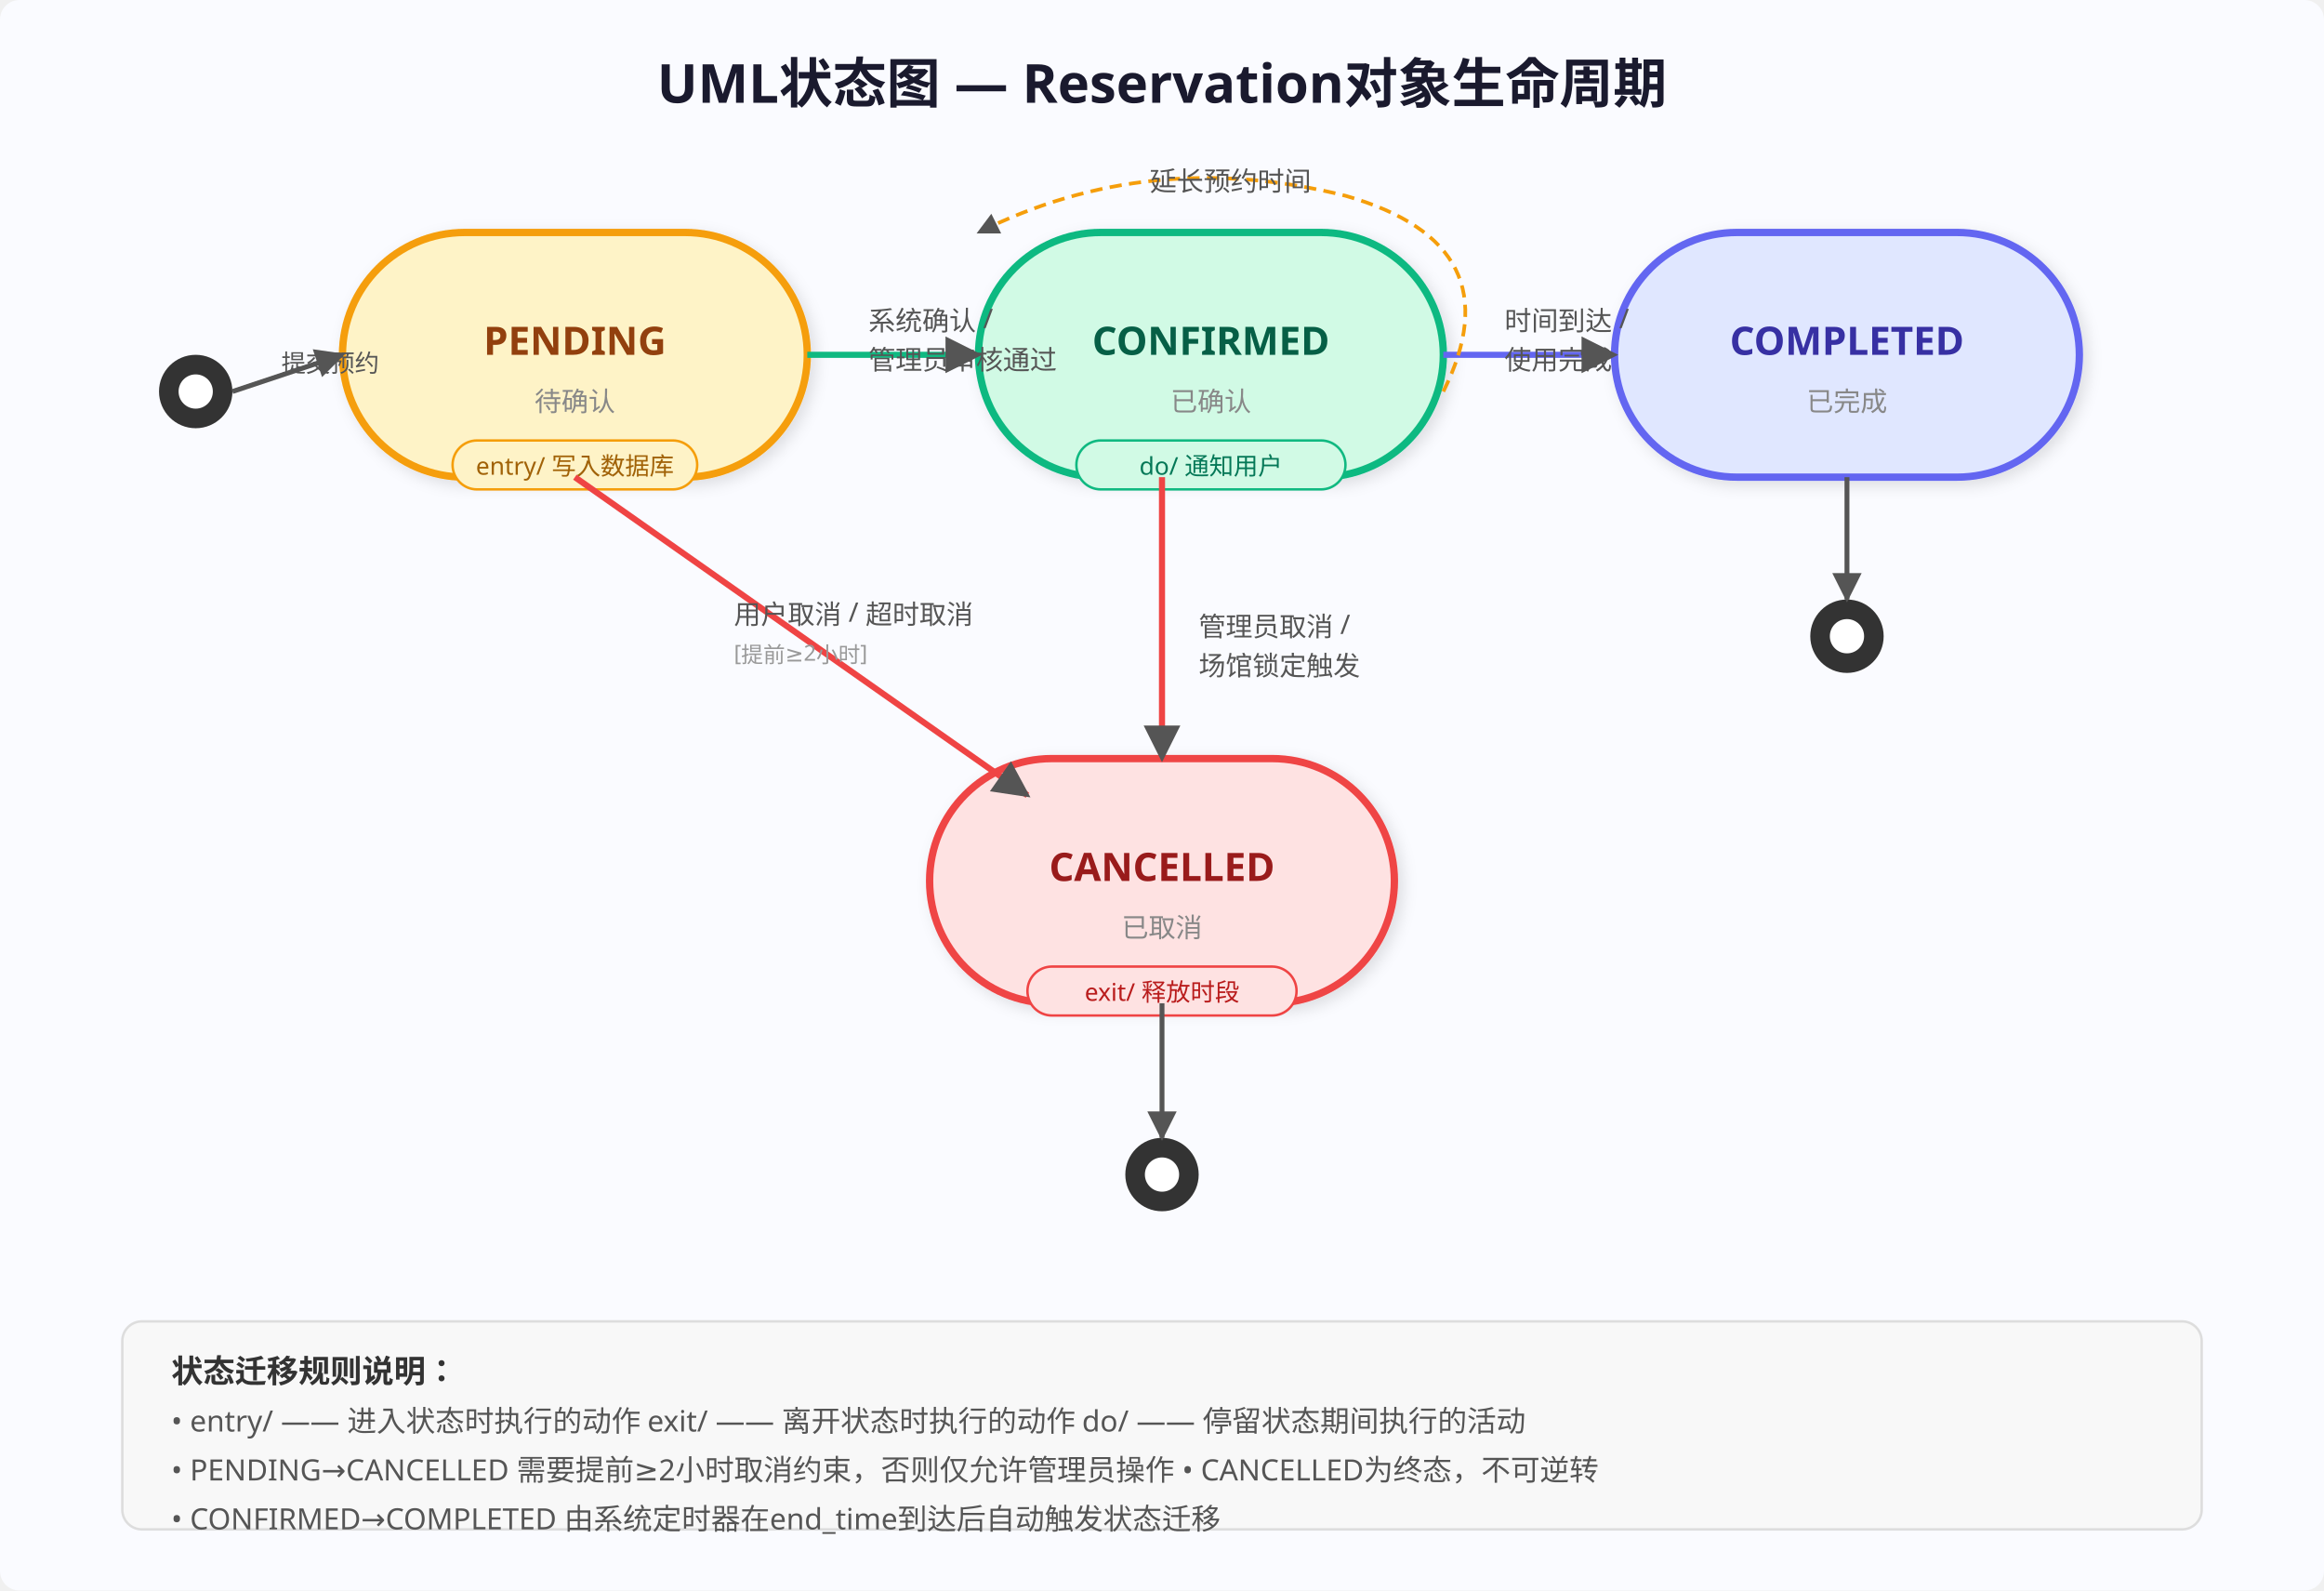
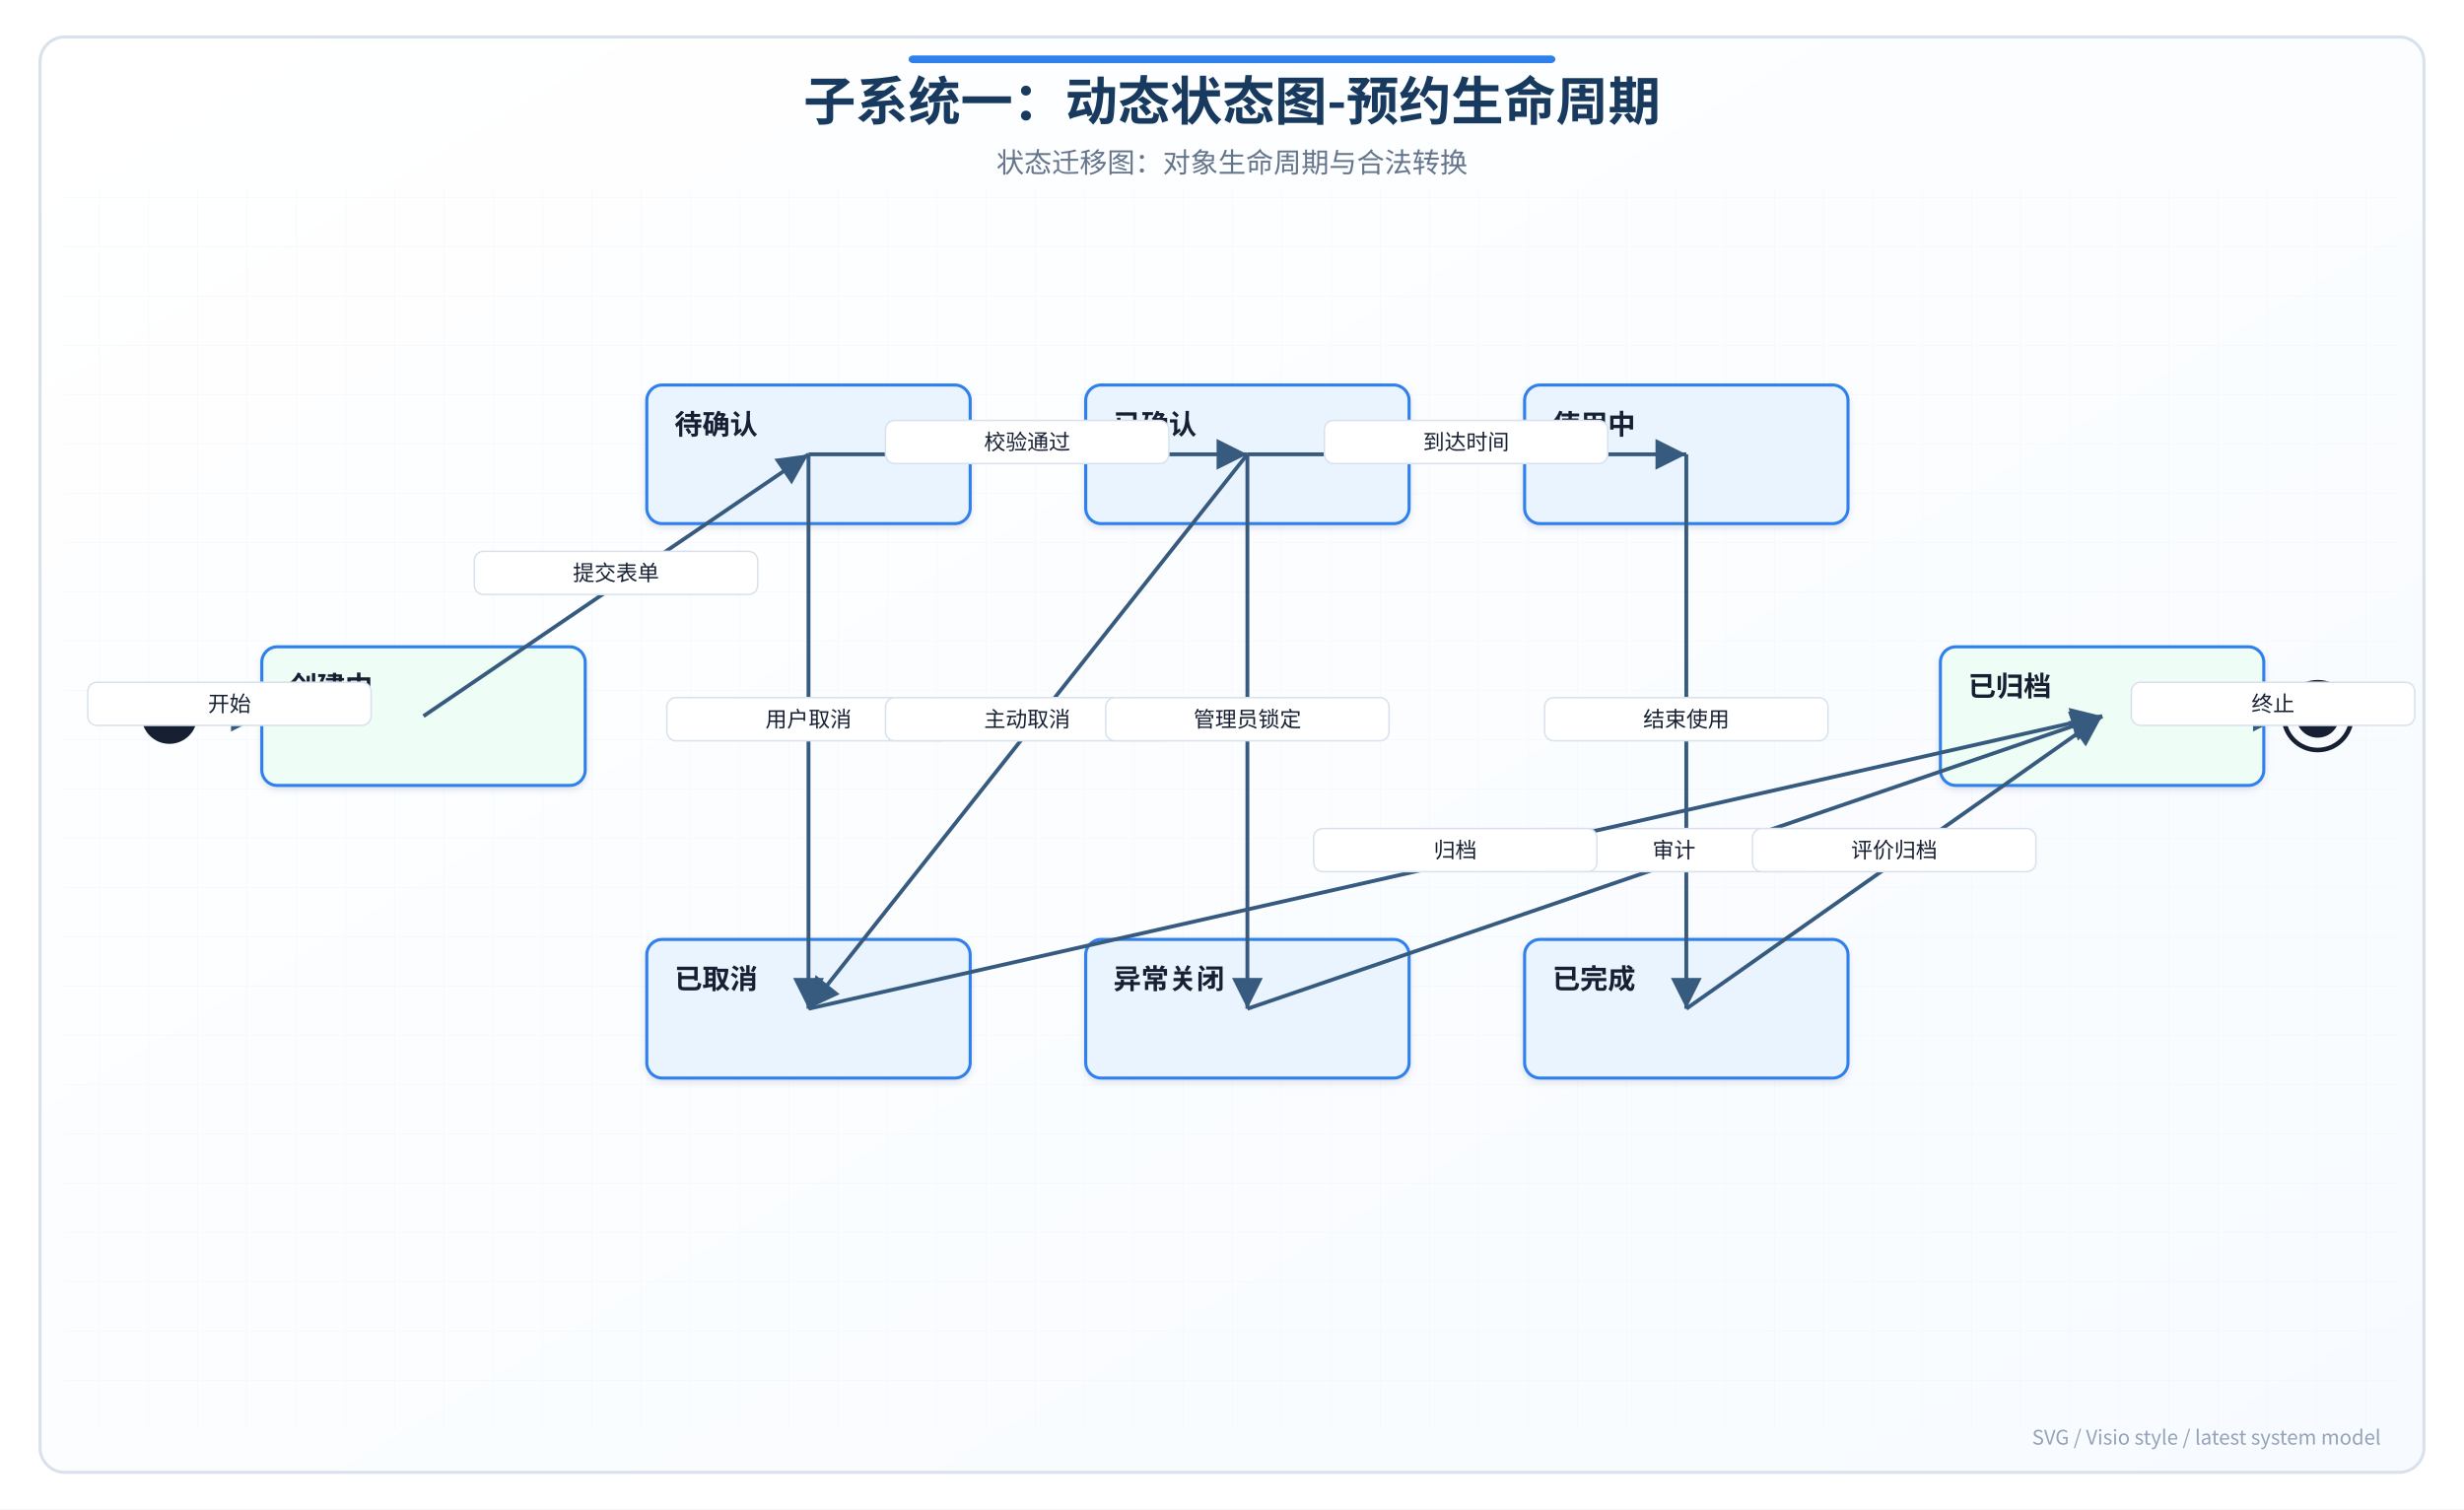
- <svg xmlns="http://www.w3.org/2000/svg" viewBox="0 0 950 650" width="950" height="650">
+ <svg xmlns="http://www.w3.org/2000/svg" width="1600" height="980" viewBox="0 0 1600 980">
  <defs>
-     <style>
-       text { font-family: 'Microsoft YaHei', 'SimHei', sans-serif; }
-       .title { font-size: 22px; font-weight: bold; fill: #1a1a2e; }
-       .state-name { font-size: 16px; font-weight: bold; }
-       .state-desc { font-size: 11px; fill: #888; }
-       .tran { font-size: 11px; fill: #555; }
-     </style>
-     <marker id="arrow" viewBox="0 0 10 10" refX="9" refY="5" markerWidth="6" markerHeight="6" orient="auto">
-       <path d="M0,0 L10,5 L0,10 Z" fill="#555" />
+     <linearGradient id="paper" x1="0" y1="0" x2="1" y2="1">
+       <stop offset="0" stop-color="#FFFFFF" />
+       <stop offset="1" stop-color="#F7FBFF" />
+     </linearGradient>
+     <pattern id="grid" width="32" height="32" patternUnits="userSpaceOnUse">
+       <path d="M32 0H0V32" fill="none" stroke="#EEF4FA" stroke-width="1" />
+     </pattern>
+     <marker id="arrow" markerWidth="12" markerHeight="12" refX="10" refY="6" orient="auto" markerUnits="strokeWidth">
+       <path d="M2,2 L10,6 L2,10 Z" fill="#375A7F" />
    </marker>
-     <filter id="shadow">
-       <feDropShadow dx="2" dy="2" stdDeviation="3" flood-opacity="0.12" />
+     <marker id="arrow-orange" markerWidth="12" markerHeight="12" refX="10" refY="6" orient="auto" markerUnits="strokeWidth">
+       <path d="M2,2 L10,6 L2,10 Z" fill="#C56A1A" />
+     </marker>
+     <filter id="shadow" x="-8%" y="-8%" width="116%" height="116%">
+       <feDropShadow dx="0" dy="2" stdDeviation="2" flood-color="#94A3B8" flood-opacity=".28" />
    </filter>
  </defs>
-   <rect width="950" height="650" fill="#fafbff" rx="8" />
-   <text x="475" y="42" text-anchor="middle" class="title">UML状态图 — Reservation对象生命周期</text>
-   <circle cx="80" cy="160" r="15" fill="#333" />
-   <circle cx="80" cy="160" r="7" fill="#fff" />
-   <rect x="140" y="95" width="190" height="100" rx="50" fill="#fef3c7" stroke="#f59e0b" stroke-width="3" filter="url(#shadow)" />
-   <text x="235" y="145" text-anchor="middle" class="state-name" fill="#92400e">PENDING</text>
-   <text x="235" y="168" text-anchor="middle" class="state-desc">待确认</text>
-   <rect x="185" y="180" width="100" height="20" rx="10" fill="#fef3c7" stroke="#f59e0b" stroke-width="1" />
-   <text x="235" y="194" text-anchor="middle" font-size="10" fill="#a16207">entry/ 写入数据库</text>
-   <line x1="95" y1="160" x2="140" y2="145" stroke="#555" stroke-width="2" marker-end="url(#arrow)" />
-   <text x="115" y="152" font-size="10" fill="#555">提交预约</text>
-   <rect x="400" y="95" width="190" height="100" rx="50" fill="#d1fae5" stroke="#10b981" stroke-width="3" filter="url(#shadow)" />
-   <text x="495" y="145" text-anchor="middle" class="state-name" fill="#065f46">CONFIRMED</text>
-   <text x="495" y="168" text-anchor="middle" class="state-desc">已确认</text>
-   <rect x="440" y="180" width="110" height="20" rx="10" fill="#d1fae5" stroke="#10b981" stroke-width="1" />
-   <text x="495" y="194" text-anchor="middle" font-size="10" fill="#047857">do/ 通知用户</text>
-   <line x1="330" y1="145" x2="400" y2="145" stroke="#10b981" stroke-width="2.5" marker-end="url(#arrow)" />
-   <text x="355" y="135" class="tran" fill="#10b981">系统确认 /</text>
-   <text x="355" y="151" class="tran" fill="#10b981">管理员审核通过</text>
-   <rect x="660" y="95" width="190" height="100" rx="50" fill="#e0e7ff" stroke="#6366f1" stroke-width="3" filter="url(#shadow)" />
-   <text x="755" y="145" text-anchor="middle" class="state-name" fill="#3730a3">COMPLETED</text>
-   <text x="755" y="168" text-anchor="middle" class="state-desc">已完成</text>
-   <line x1="590" y1="145" x2="660" y2="145" stroke="#6366f1" stroke-width="2.5" marker-end="url(#arrow)" />
-   <text x="615" y="135" class="tran" fill="#6366f1">时间到达 /</text>
-   <text x="615" y="151" class="tran" fill="#6366f1">使用完成</text>
-   <rect x="380" y="310" width="190" height="100" rx="50" fill="#fee2e2" stroke="#ef4444" stroke-width="3" filter="url(#shadow)" />
-   <text x="475" y="360" text-anchor="middle" class="state-name" fill="#991b1b">CANCELLED</text>
-   <text x="475" y="383" text-anchor="middle" class="state-desc">已取消</text>
-   <rect x="420" y="395" width="110" height="20" rx="10" fill="#fee2e2" stroke="#ef4444" stroke-width="1" />
-   <text x="475" y="409" text-anchor="middle" font-size="10" fill="#b91c1c">exit/ 释放时段</text>
-   <line x1="235" y1="195" x2="420" y2="325" stroke="#ef4444" stroke-width="2.5" marker-end="url(#arrow)" />
-   <text x="300" y="255" class="tran" fill="#ef4444">用户取消 / 超时取消</text>
-   <text x="300" y="270" font-size="9" fill="#999">[提前≥2小时]</text>
-   <line x1="475" y1="195" x2="475" y2="310" stroke="#ef4444" stroke-width="2.5" marker-end="url(#arrow)" />
-   <text x="490" y="260" class="tran" fill="#ef4444">管理员取消 /</text>
-   <text x="490" y="276" class="tran" fill="#ef4444">场馆锁定触发</text>
-   <path d="M590,160 Q620,100 550,80 Q470,60 400,95" fill="none" stroke="#f59e0b" stroke-width="1.5" stroke-dasharray="5,3" marker-end="url(#arrow)" />
-   <text x="470" y="78" class="tran" fill="#f59e0b" font-size="9">延长预约时间</text>
-   <circle cx="755" cy="260" r="15" fill="#333" />
-   <circle cx="755" cy="260" r="7" fill="#fff" />
-   <line x1="755" y1="195" x2="755" y2="245" stroke="#555" stroke-width="2" marker-end="url(#arrow)" />
-   <circle cx="475" cy="480" r="15" fill="#333" />
-   <circle cx="475" cy="480" r="7" fill="#fff" />
-   <line x1="475" y1="410" x2="475" y2="465" stroke="#555" stroke-width="2" marker-end="url(#arrow)" />
-   <rect x="50" y="540" width="850" height="85" rx="8" fill="#f8f8f8" stroke="#ddd" stroke-width="1" />
-   <text x="70" y="565" font-size="13" font-weight="bold" fill="#333">状态迁移规则说明：</text>
-   <text x="70" y="585" font-size="12" fill="#555">• entry/ —— 进入状态时执行的动作    exit/ —— 离开状态时执行的动作    do/ —— 停留状态期间执行的活动</text>
-   <text x="70" y="605" font-size="12" fill="#555">• PENDING→CANCELLED 需要提前≥2小时取消约束，否则仅允许管理员操作    • CANCELLED为终态，不可逆转</text>
-   <text x="70" y="625" font-size="12" fill="#555">• CONFIRMED→COMPLETED 由系统定时器在end_time到达后自动触发状态迁移</text>
+   <rect x="0" y="0" width="1600" height="980" fill="#FFFFFF" />
+   <rect x="26" y="24" width="1548" height="932" rx="16" fill="url(#paper)" stroke="#D9E2EC" stroke-width="2" />
+   <rect x="42" y="124" width="1516" height="804" fill="url(#grid)" opacity=".55" />
+   <rect x="590" y="36" width="420" height="5" rx="3" fill="#2F80ED" />
+   <text x="800" y="78" text-anchor="middle" font-family="Microsoft YaHei,SimHei,Noto Sans CJK SC,Arial,sans-serif" font-size="34" font-weight="700" fill="#173A5E">子系统一：动态状态图-预约生命周期</text>
+   <text x="800" y="112" text-anchor="middle" font-family="Microsoft YaHei,SimHei,Noto Sans CJK SC,Arial,sans-serif" font-size="18" fill="#64748B">状态迁移图：对象生命周期与合法转换</text>
+   <rect x="170" y="420" width="210" height="90" rx="10" fill="#EEFDF5" stroke="#2F80ED" stroke-width="2" filter="url(#shadow)" />
+   <text x="188" y="452" font-size="18" font-weight="700" fill="#172033">
+     <tspan x="188" dy="0">创建中</tspan>
+   </text>
+   <rect x="420" y="250" width="210" height="90" rx="10" fill="#EAF4FF" stroke="#2F80ED" stroke-width="2" filter="url(#shadow)" />
+   <text x="438" y="282" font-size="18" font-weight="700" fill="#172033">
+     <tspan x="438" dy="0">待确认</tspan>
+   </text>
+   <rect x="705" y="250" width="210" height="90" rx="10" fill="#EAF4FF" stroke="#2F80ED" stroke-width="2" filter="url(#shadow)" />
+   <text x="723" y="282" font-size="18" font-weight="700" fill="#172033">
+     <tspan x="723" dy="0">已确认</tspan>
+   </text>
+   <rect x="990" y="250" width="210" height="90" rx="10" fill="#EAF4FF" stroke="#2F80ED" stroke-width="2" filter="url(#shadow)" />
+   <text x="1008" y="282" font-size="18" font-weight="700" fill="#172033">
+     <tspan x="1008" dy="0">使用中</tspan>
+   </text>
+   <rect x="420" y="610" width="210" height="90" rx="10" fill="#EAF4FF" stroke="#2F80ED" stroke-width="2" filter="url(#shadow)" />
+   <text x="438" y="642" font-size="18" font-weight="700" fill="#172033">
+     <tspan x="438" dy="0">已取消</tspan>
+   </text>
+   <rect x="705" y="610" width="210" height="90" rx="10" fill="#EAF4FF" stroke="#2F80ED" stroke-width="2" filter="url(#shadow)" />
+   <text x="723" y="642" font-size="18" font-weight="700" fill="#172033">
+     <tspan x="723" dy="0">异常关闭</tspan>
+   </text>
+   <rect x="990" y="610" width="210" height="90" rx="10" fill="#EAF4FF" stroke="#2F80ED" stroke-width="2" filter="url(#shadow)" />
+   <text x="1008" y="642" font-size="18" font-weight="700" fill="#172033">
+     <tspan x="1008" dy="0">已完成</tspan>
+   </text>
+   <rect x="1260" y="420" width="210" height="90" rx="10" fill="#EEFDF5" stroke="#2F80ED" stroke-width="2" filter="url(#shadow)" />
+   <text x="1278" y="452" font-size="18" font-weight="700" fill="#172033">
+     <tspan x="1278" dy="0">已归档</tspan>
+   </text>
+   <line x1="275" y1="465" x2="525" y2="295" stroke="#375A7F" stroke-width="2.5" marker-end="url(#arrow)" />
+   <rect x="308" y="358" width="184" height="28" rx="6" fill="#FFFFFF" stroke="#D9E2EC" />
+   <text x="400" y="377" text-anchor="middle" font-family="Microsoft YaHei,SimHei,Noto Sans CJK SC,Arial,sans-serif" font-size="14" fill="#172033">提交表单</text>
+   <line x1="525" y1="295" x2="810" y2="295" stroke="#375A7F" stroke-width="2.5" marker-end="url(#arrow)" />
+   <rect x="575" y="273" width="184" height="28" rx="6" fill="#FFFFFF" stroke="#D9E2EC" />
+   <text x="667" y="292" text-anchor="middle" font-family="Microsoft YaHei,SimHei,Noto Sans CJK SC,Arial,sans-serif" font-size="14" fill="#172033">校验通过</text>
+   <line x1="810" y1="295" x2="1095" y2="295" stroke="#375A7F" stroke-width="2.5" marker-end="url(#arrow)" />
+   <rect x="860" y="273" width="184" height="28" rx="6" fill="#FFFFFF" stroke="#D9E2EC" />
+   <text x="952" y="292" text-anchor="middle" font-family="Microsoft YaHei,SimHei,Noto Sans CJK SC,Arial,sans-serif" font-size="14" fill="#172033">到达时间</text>
+   <line x1="1095" y1="295" x2="1095" y2="655" stroke="#375A7F" stroke-width="2.5" marker-end="url(#arrow)" />
+   <rect x="1003" y="453" width="184" height="28" rx="6" fill="#FFFFFF" stroke="#D9E2EC" />
+   <text x="1095" y="472" text-anchor="middle" font-family="Microsoft YaHei,SimHei,Noto Sans CJK SC,Arial,sans-serif" font-size="14" fill="#172033">结束使用</text>
+   <line x1="525" y1="295" x2="525" y2="655" stroke="#375A7F" stroke-width="2.5" marker-end="url(#arrow)" />
+   <rect x="433" y="453" width="184" height="28" rx="6" fill="#FFFFFF" stroke="#D9E2EC" />
+   <text x="525" y="472" text-anchor="middle" font-family="Microsoft YaHei,SimHei,Noto Sans CJK SC,Arial,sans-serif" font-size="14" fill="#172033">用户取消</text>
+   <line x1="810" y1="295" x2="525" y2="655" stroke="#375A7F" stroke-width="2.5" marker-end="url(#arrow)" />
+   <rect x="575" y="453" width="184" height="28" rx="6" fill="#FFFFFF" stroke="#D9E2EC" />
+   <text x="667" y="472" text-anchor="middle" font-family="Microsoft YaHei,SimHei,Noto Sans CJK SC,Arial,sans-serif" font-size="14" fill="#172033">主动取消</text>
+   <line x1="810" y1="295" x2="810" y2="655" stroke="#375A7F" stroke-width="2.5" marker-end="url(#arrow)" />
+   <rect x="718" y="453" width="184" height="28" rx="6" fill="#FFFFFF" stroke="#D9E2EC" />
+   <text x="810" y="472" text-anchor="middle" font-family="Microsoft YaHei,SimHei,Noto Sans CJK SC,Arial,sans-serif" font-size="14" fill="#172033">管理员锁定</text>
+   <line x1="810" y1="655" x2="1365" y2="465" stroke="#375A7F" stroke-width="2.5" marker-end="url(#arrow)" />
+   <rect x="995" y="538" width="184" height="28" rx="6" fill="#FFFFFF" stroke="#D9E2EC" />
+   <text x="1087" y="557" text-anchor="middle" font-family="Microsoft YaHei,SimHei,Noto Sans CJK SC,Arial,sans-serif" font-size="14" fill="#172033">审计</text>
+   <line x1="1095" y1="655" x2="1365" y2="465" stroke="#375A7F" stroke-width="2.5" marker-end="url(#arrow)" />
+   <rect x="1138" y="538" width="184" height="28" rx="6" fill="#FFFFFF" stroke="#D9E2EC" />
+   <text x="1230" y="557" text-anchor="middle" font-family="Microsoft YaHei,SimHei,Noto Sans CJK SC,Arial,sans-serif" font-size="14" fill="#172033">评价归档</text>
+   <line x1="525" y1="655" x2="1365" y2="465" stroke="#375A7F" stroke-width="2.5" marker-end="url(#arrow)" />
+   <rect x="853" y="538" width="184" height="28" rx="6" fill="#FFFFFF" stroke="#D9E2EC" />
+   <text x="945" y="557" text-anchor="middle" font-family="Microsoft YaHei,SimHei,Noto Sans CJK SC,Arial,sans-serif" font-size="14" fill="#172033">归档</text>
+   <circle cx="110" cy="465" r="18" fill="#172033" />
+   <line x1="128" y1="465" x2="170" y2="465" stroke="#375A7F" stroke-width="2.5" marker-end="url(#arrow)" />
+   <rect x="57" y="443" width="184" height="28" rx="6" fill="#FFFFFF" stroke="#D9E2EC" />
+   <text x="149" y="462" text-anchor="middle" font-family="Microsoft YaHei,SimHei,Noto Sans CJK SC,Arial,sans-serif" font-size="14" fill="#172033">开始</text>
+   <circle cx="1505" cy="465" r="22" fill="none" stroke="#172033" stroke-width="3" />
+   <circle cx="1505" cy="465" r="14" fill="#172033" />
+   <line x1="1470" y1="465" x2="1483" y2="465" stroke="#375A7F" stroke-width="2.5" marker-end="url(#arrow)" />
+   <rect x="1384" y="443" width="184" height="28" rx="6" fill="#FFFFFF" stroke="#D9E2EC" />
+   <text x="1476" y="462" text-anchor="middle" font-family="Microsoft YaHei,SimHei,Noto Sans CJK SC,Arial,sans-serif" font-size="14" fill="#172033">终止</text>
+   <text x="1546" y="938" text-anchor="end" font-family="Microsoft YaHei,SimHei,Noto Sans CJK SC,Arial,sans-serif" font-size="13" fill="#94A3B8">SVG / Visio style / latest system model</text>
</svg>
